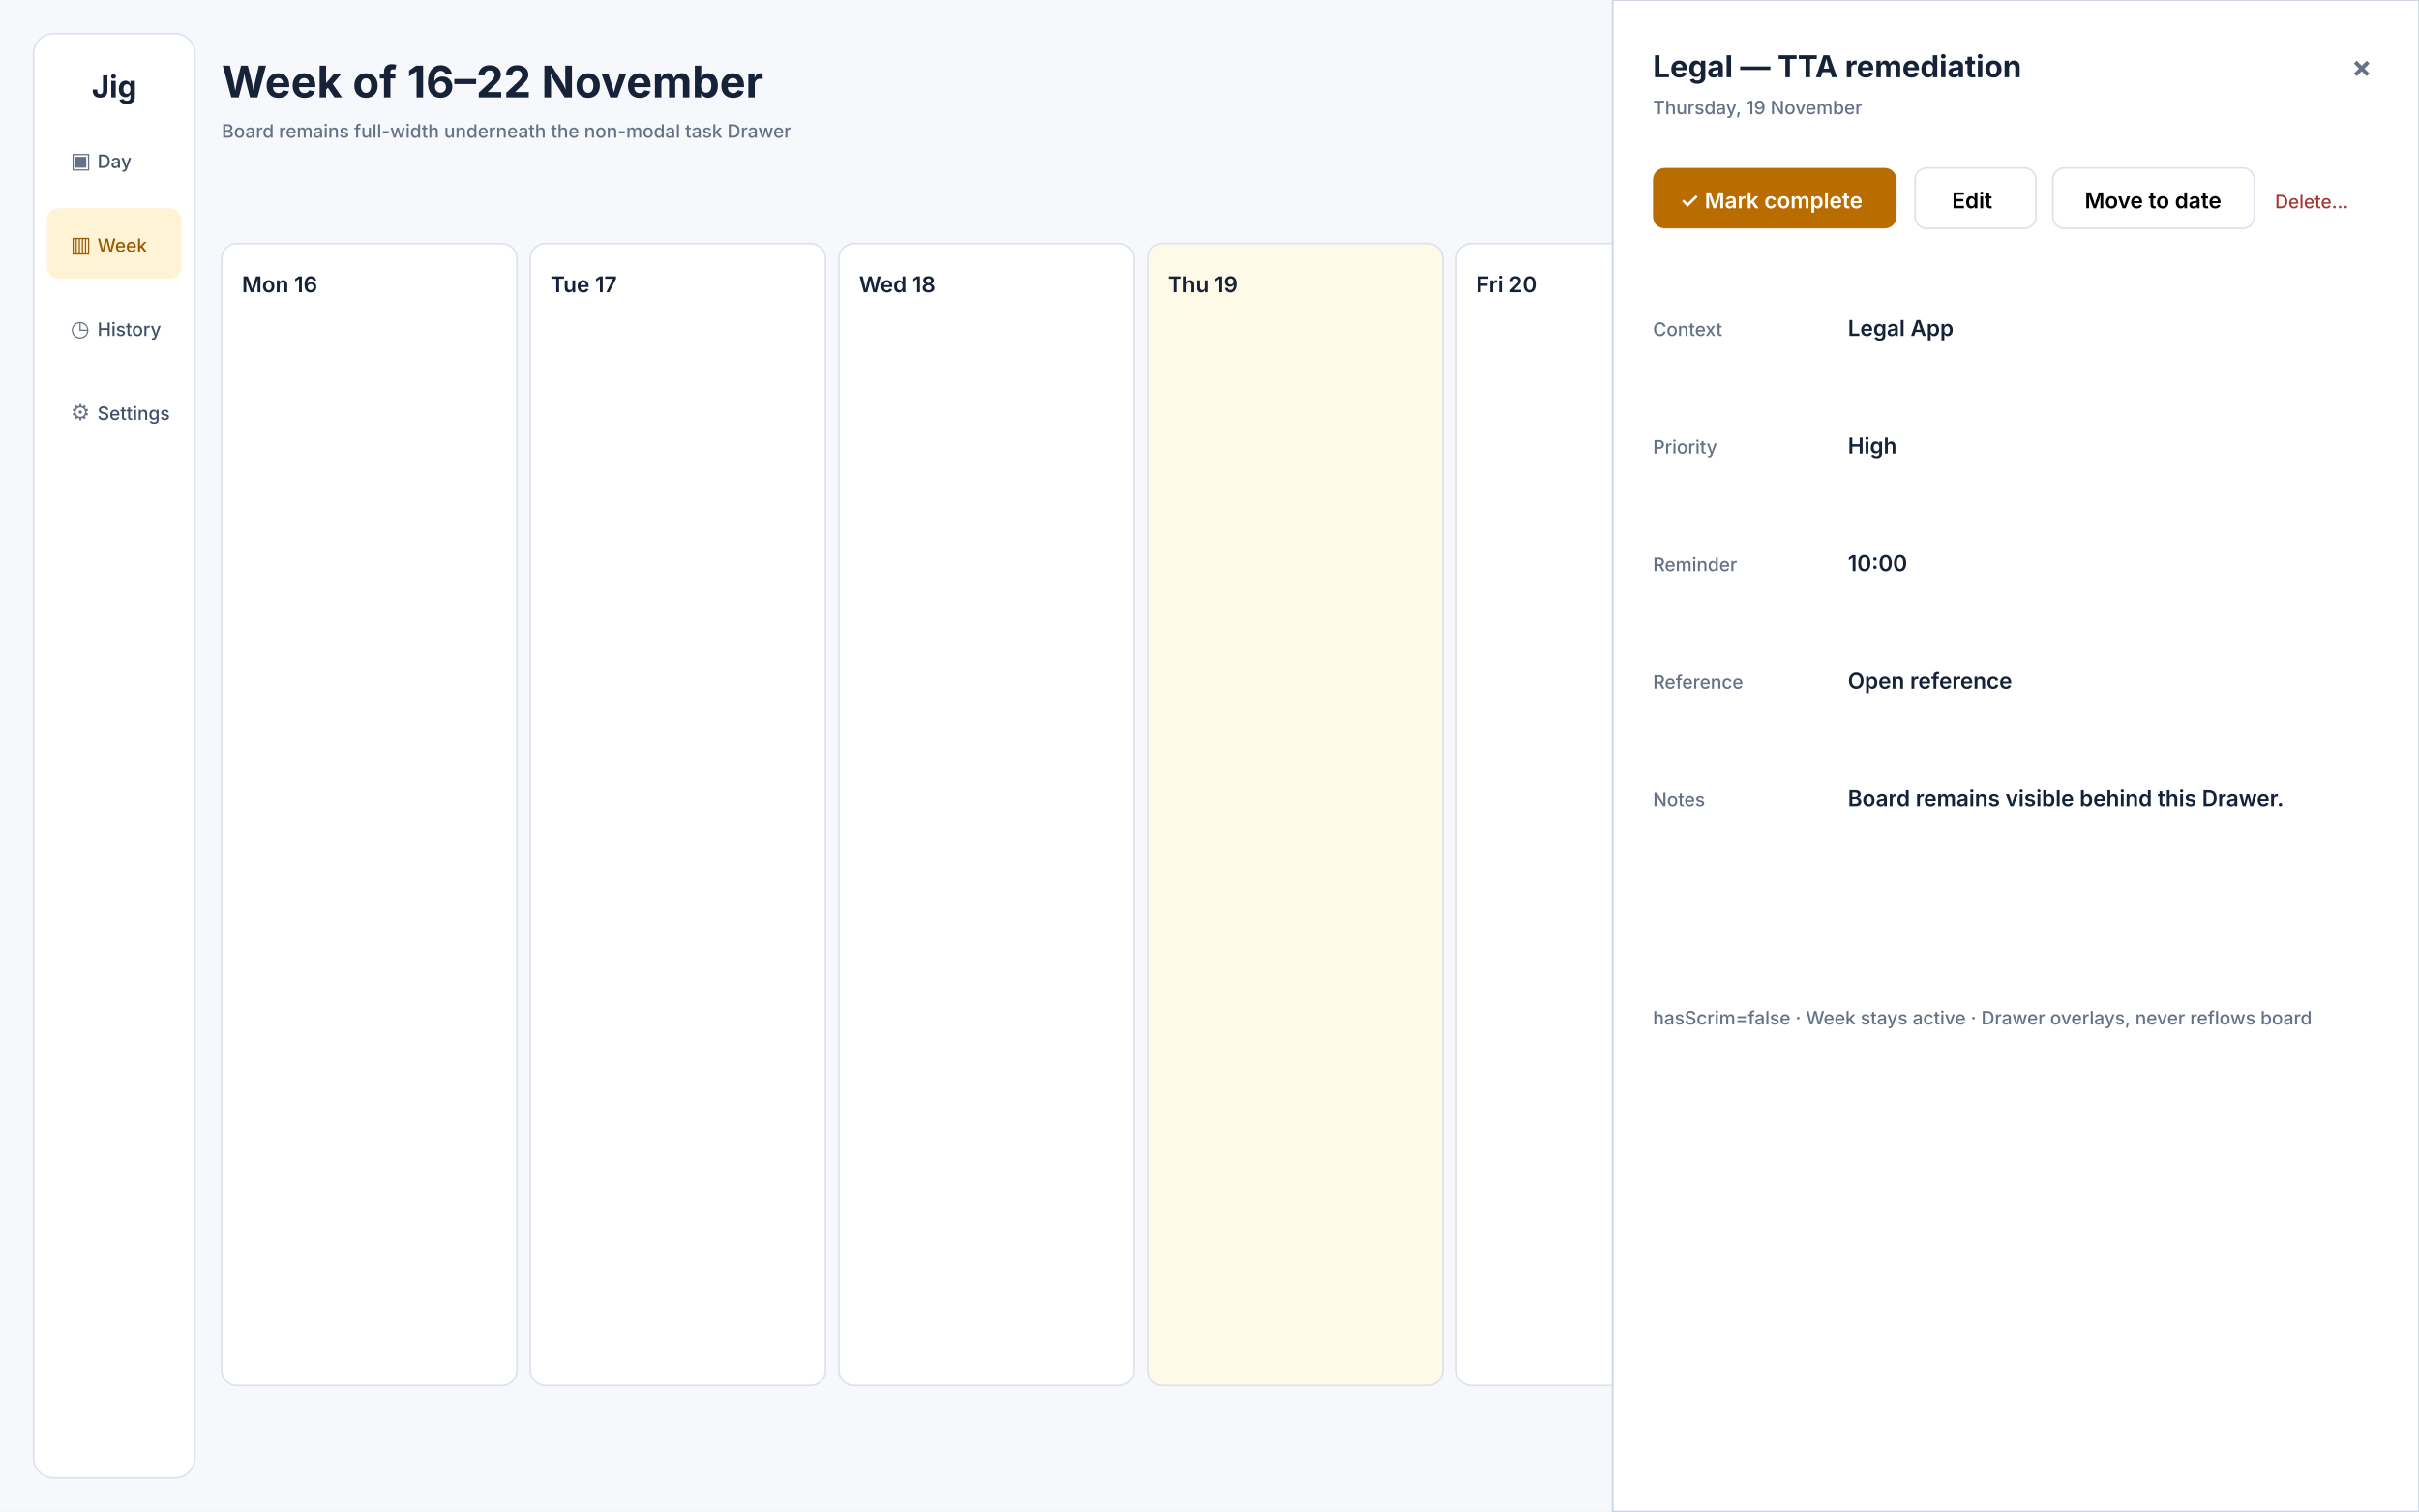
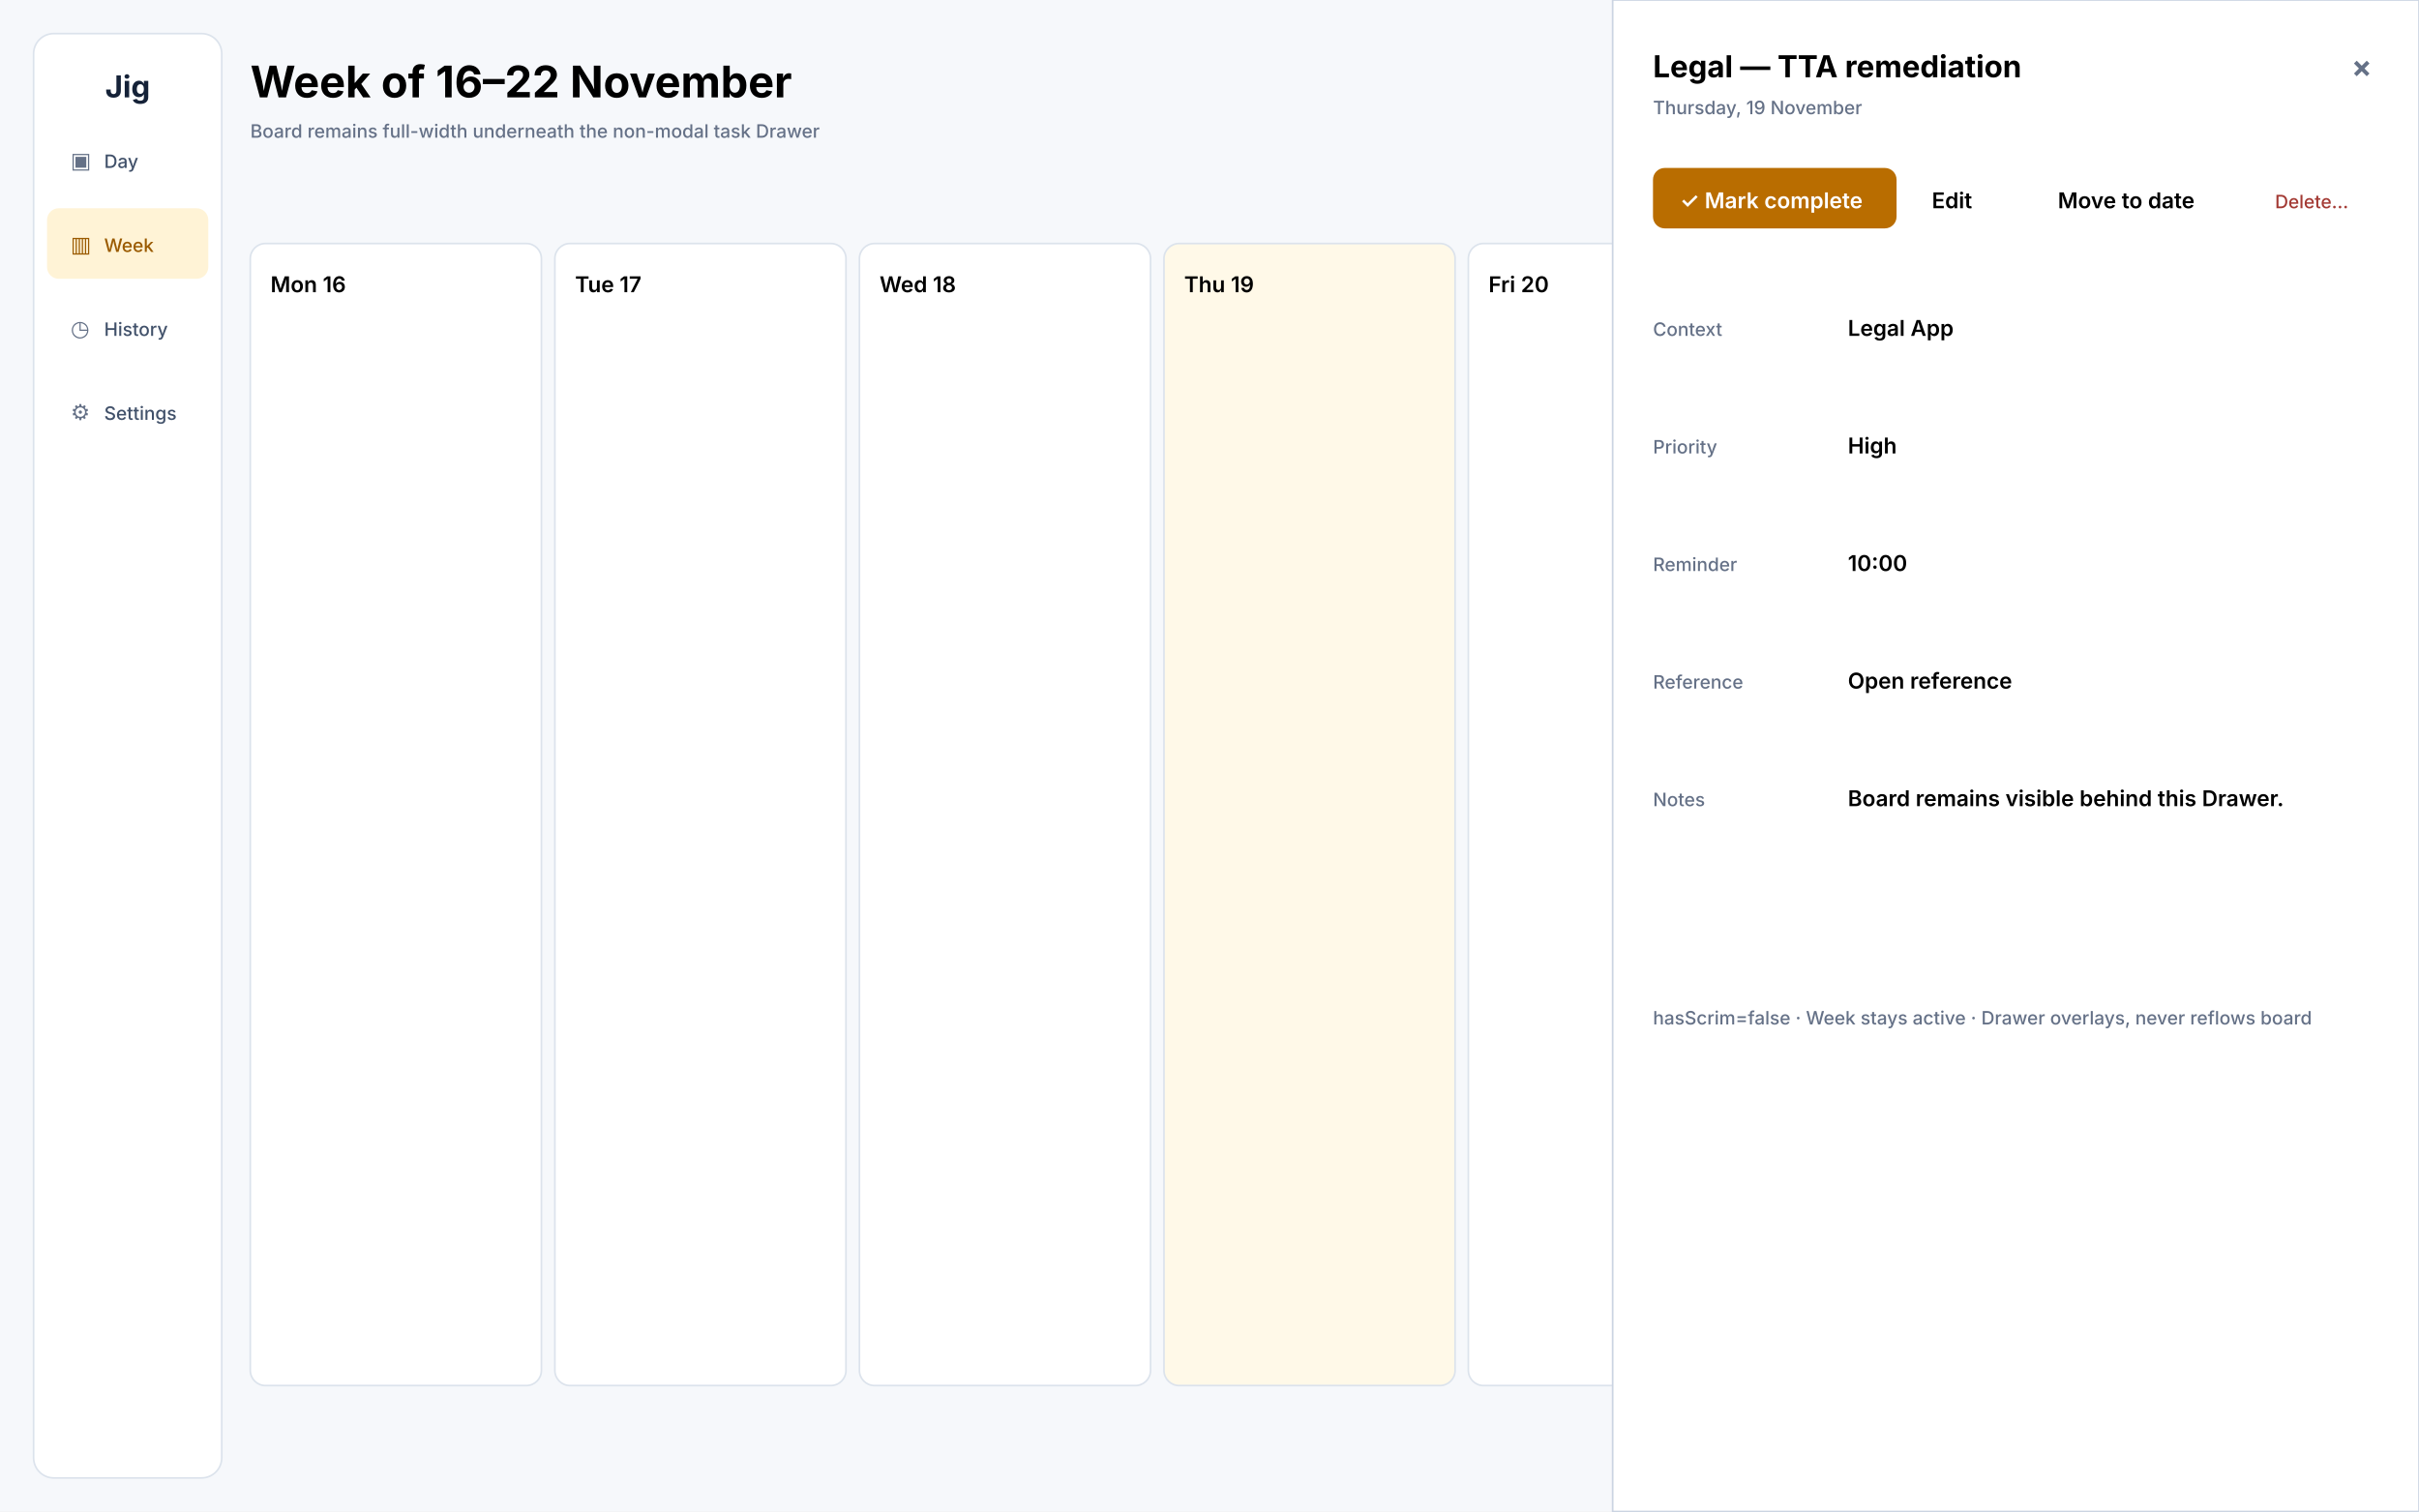
<svg xmlns="http://www.w3.org/2000/svg" width="1440" height="900" viewBox="0 0 1440 900" role="img" aria-label="Jig Week selected-task Drawer reference">
-   <style>
- text{font-family:Inter,Arial,Helvetica,sans-serif}.h1{font-size:26px;font-weight:700}.h2{font-size:18px;font-weight:700}.b{font-size:13px;font-weight:600}.s{font-size:11px;font-weight:500}.xs{font-size:10px;font-weight:500}
- </style>
+   <style>text{font-family:Inter,Arial,Helvetica,sans-serif}.h1{font-size:26px;font-weight:700}.h2{font-size:18px;font-weight:700}.b{font-size:13px;font-weight:600}.s{font-size:11px;font-weight:500}.xs{font-size:10px;font-weight:500}</style>
  <rect width="1440" height="900" fill="#f6f8fb" />
-   <rect x="20" y="20" width="96" height="860" rx="12" fill="#fff" stroke="#dce3ec" />
-   <text x="68" y="58" class="h2" text-anchor="middle" fill="#152238">Jig</text>
-   <rect x="28" y="74" width="80" height="42" rx="7" fill="transparent" />
+   <rect x="20" y="20" width="112" height="860" rx="12" fill="#fff" stroke="#dce3ec" />
+   <text x="76" y="58" class="h2" text-anchor="middle" fill="#152238">Jig</text>
+   <rect x="28" y="74" width="96" height="42" rx="7" fill="transparent" />
  <text x="42" y="100" class="b" fill="#657187">▣</text>
-   <text x="58" y="100" class="s" fill="#41516a" font-weight="600">Day</text>
-   <rect x="28" y="124" width="80" height="42" rx="7" fill="#fff3d6" />
+   <text x="62" y="100" class="s" fill="#41516a" font-weight="600">Day</text>
+   <rect x="28" y="124" width="96" height="42" rx="7" fill="#fff3d6" />
  <text x="42" y="150" class="b" fill="#9a5a00">▥</text>
-   <text x="58" y="150" class="s" fill="#9a5a00" font-weight="700">Week</text>
-   <rect x="28" y="174" width="80" height="42" rx="7" fill="transparent" />
+   <text x="62" y="150" class="s" fill="#9a5a00" font-weight="700">Week</text>
+   <rect x="28" y="174" width="96" height="42" rx="7" fill="transparent" />
  <text x="42" y="200" class="b" fill="#657187">◷</text>
-   <text x="58" y="200" class="s" fill="#41516a" font-weight="600">History</text>
-   <rect x="28" y="224" width="80" height="42" rx="7" fill="transparent" />
+   <text x="62" y="200" class="s" fill="#41516a" font-weight="600">History</text>
+   <rect x="28" y="224" width="96" height="42" rx="7" fill="transparent" />
  <text x="42" y="250" class="b" fill="#657187">⚙</text>
-   <text x="58" y="250" class="s" fill="#41516a" font-weight="600">Settings</text>
-   <text x="132" y="58" class="h1" fill="#152238">Week of 16–22 November</text>
-   <text x="132" y="82" class="s" fill="#657187">Board remains full-width underneath the non-modal task Drawer</text>
-   <rect x="132.0" y="145" width="175.7" height="680" rx="9" fill="#fff" stroke="#dce3ec" />
-   <text x="144.0" y="174" class="b" fill="#152238">Mon 16</text>
-   <rect x="315.7" y="145" width="175.7" height="680" rx="9" fill="#fff" stroke="#dce3ec" />
-   <text x="327.7" y="174" class="b" fill="#152238">Tue 17</text>
-   <rect x="499.4" y="145" width="175.7" height="680" rx="9" fill="#fff" stroke="#dce3ec" />
-   <text x="511.4" y="174" class="b" fill="#152238">Wed 18</text>
-   <rect x="683.1" y="145" width="175.7" height="680" rx="9" fill="#fff9e8" stroke="#dce3ec" />
-   <text x="695.1" y="174" class="b" fill="#152238">Thu 19</text>
-   <rect x="866.9" y="145" width="175.7" height="680" rx="9" fill="#fff" stroke="#dce3ec" />
-   <text x="878.9" y="174" class="b" fill="#152238">Fri 20</text>
-   <rect x="1050.6" y="145" width="175.7" height="680" rx="9" fill="#fff" stroke="#dce3ec" />
-   <text x="1062.6" y="174" class="b" fill="#152238">Sat 21</text>
-   <rect x="1234.3" y="145" width="175.7" height="680" rx="9" fill="#fff" stroke="#dce3ec" />
-   <text x="1246.3" y="174" class="b" fill="#152238">Sun 22</text>
+   <text x="62" y="250" class="s" fill="#41516a" font-weight="600">Settings</text>
+   <text x="149" y="58" class="h1">Week of 16–22 November</text>
+   <text x="149" y="82" class="s" fill="#657187">Board remains full-width underneath the non-modal task Drawer</text>
+   <rect x="149.0" y="145" width="173.3" height="680" rx="9" fill="#fff" stroke="#dce3ec" />
+   <text x="161.0" y="174" class="b">Mon 16</text>
+   <rect x="330.3" y="145" width="173.3" height="680" rx="9" fill="#fff" stroke="#dce3ec" />
+   <text x="342.3" y="174" class="b">Tue 17</text>
+   <rect x="511.6" y="145" width="173.3" height="680" rx="9" fill="#fff" stroke="#dce3ec" />
+   <text x="523.6" y="174" class="b">Wed 18</text>
+   <rect x="692.9" y="145" width="173.3" height="680" rx="9" fill="#fff9e8" stroke="#dce3ec" />
+   <text x="704.9" y="174" class="b">Thu 19</text>
+   <rect x="874.1" y="145" width="173.3" height="680" rx="9" fill="#fff" stroke="#dce3ec" />
+   <text x="886.1" y="174" class="b">Fri 20</text>
+   <rect x="1055.4" y="145" width="173.3" height="680" rx="9" fill="#fff" stroke="#dce3ec" />
+   <text x="1067.4" y="174" class="b">Sat 21</text>
+   <rect x="1236.7" y="145" width="173.3" height="680" rx="9" fill="#fff" stroke="#dce3ec" />
+   <text x="1248.7" y="174" class="b">Sun 22</text>
  <rect x="960" y="0" width="480" height="900" fill="#fff" stroke="#cbd4e2" />
-   <text x="984" y="46" class="h2" fill="#152238">Legal — TTA remediation</text>
+   <text x="984" y="46" class="h2">Legal — TTA remediation</text>
  <text x="984" y="68" class="s" fill="#657187">Thursday, 19 November</text>
  <text x="1412" y="46" class="h2" fill="#657187" text-anchor="end">×</text>
  <rect x="984" y="100" width="145" height="36" rx="7" fill="#b96d00" />
  <text x="1000" y="124" class="b" fill="#fff">✓ Mark complete</text>
-   <rect x="1140" y="100" width="72" height="36" rx="7" fill="#fff" stroke="#dce3ec" />
-   <text x="1162" y="124" class="b">Edit</text>
-   <rect x="1222" y="100" width="120" height="36" rx="7" fill="#fff" stroke="#dce3ec" />
-   <text x="1241" y="124" class="b">Move to date</text>
+   <text x="1150" y="124" class="b">Edit</text>
+   <text x="1225" y="124" class="b">Move to date</text>
  <text x="1398" y="124" class="s" fill="#a33a34" text-anchor="end">Delete…</text>
  <text x="984" y="200" class="s" fill="#657187">Context</text>
-   <text x="1100" y="200" class="b" fill="#152238">Legal App</text>
+   <text x="1100" y="200" class="b">Legal App</text>
  <text x="984" y="270" class="s" fill="#657187">Priority</text>
-   <text x="1100" y="270" class="b" fill="#152238">High</text>
+   <text x="1100" y="270" class="b">High</text>
  <text x="984" y="340" class="s" fill="#657187">Reminder</text>
-   <text x="1100" y="340" class="b" fill="#152238">10:00</text>
+   <text x="1100" y="340" class="b">10:00</text>
  <text x="984" y="410" class="s" fill="#657187">Reference</text>
-   <text x="1100" y="410" class="b" fill="#152238">Open reference</text>
+   <text x="1100" y="410" class="b">Open reference</text>
  <text x="984" y="480" class="s" fill="#657187">Notes</text>
-   <text x="1100" y="480" class="b" fill="#152238">Board remains visible behind this Drawer.</text>
+   <text x="1100" y="480" class="b">Board remains visible behind this Drawer.</text>
  <text x="984" y="610" class="s" fill="#657187">hasScrim=false · Week stays active · Drawer overlays, never reflows board</text>
</svg>
